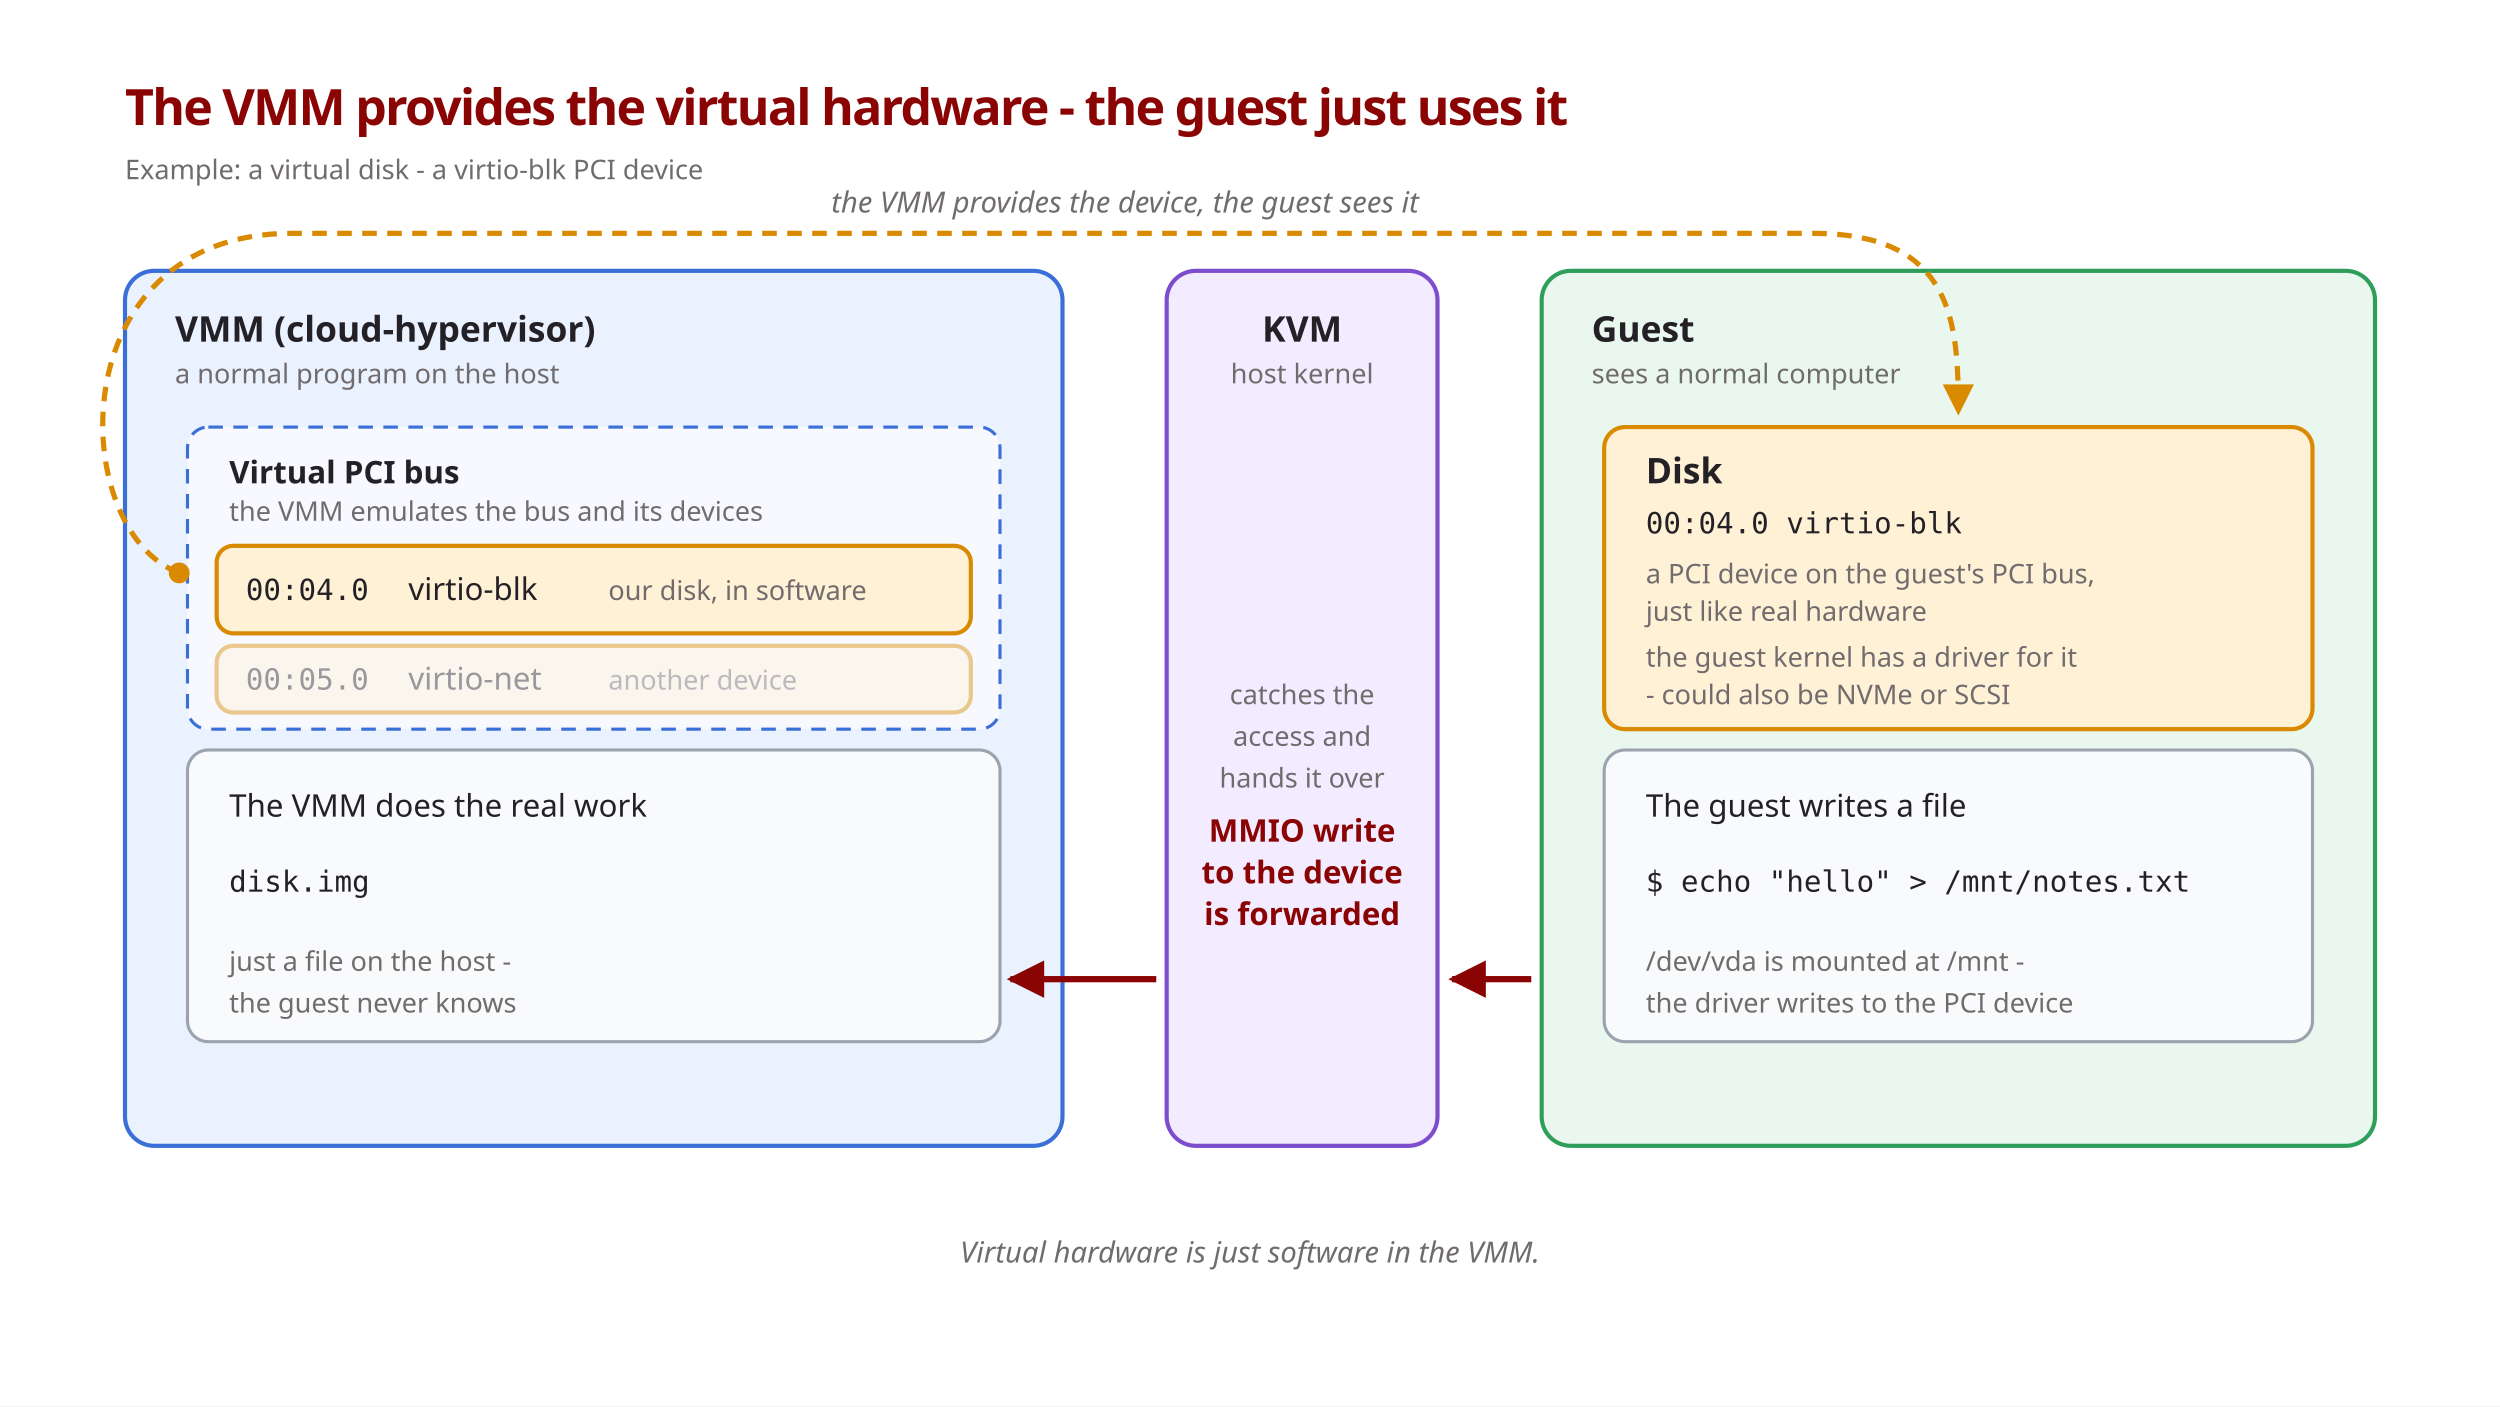
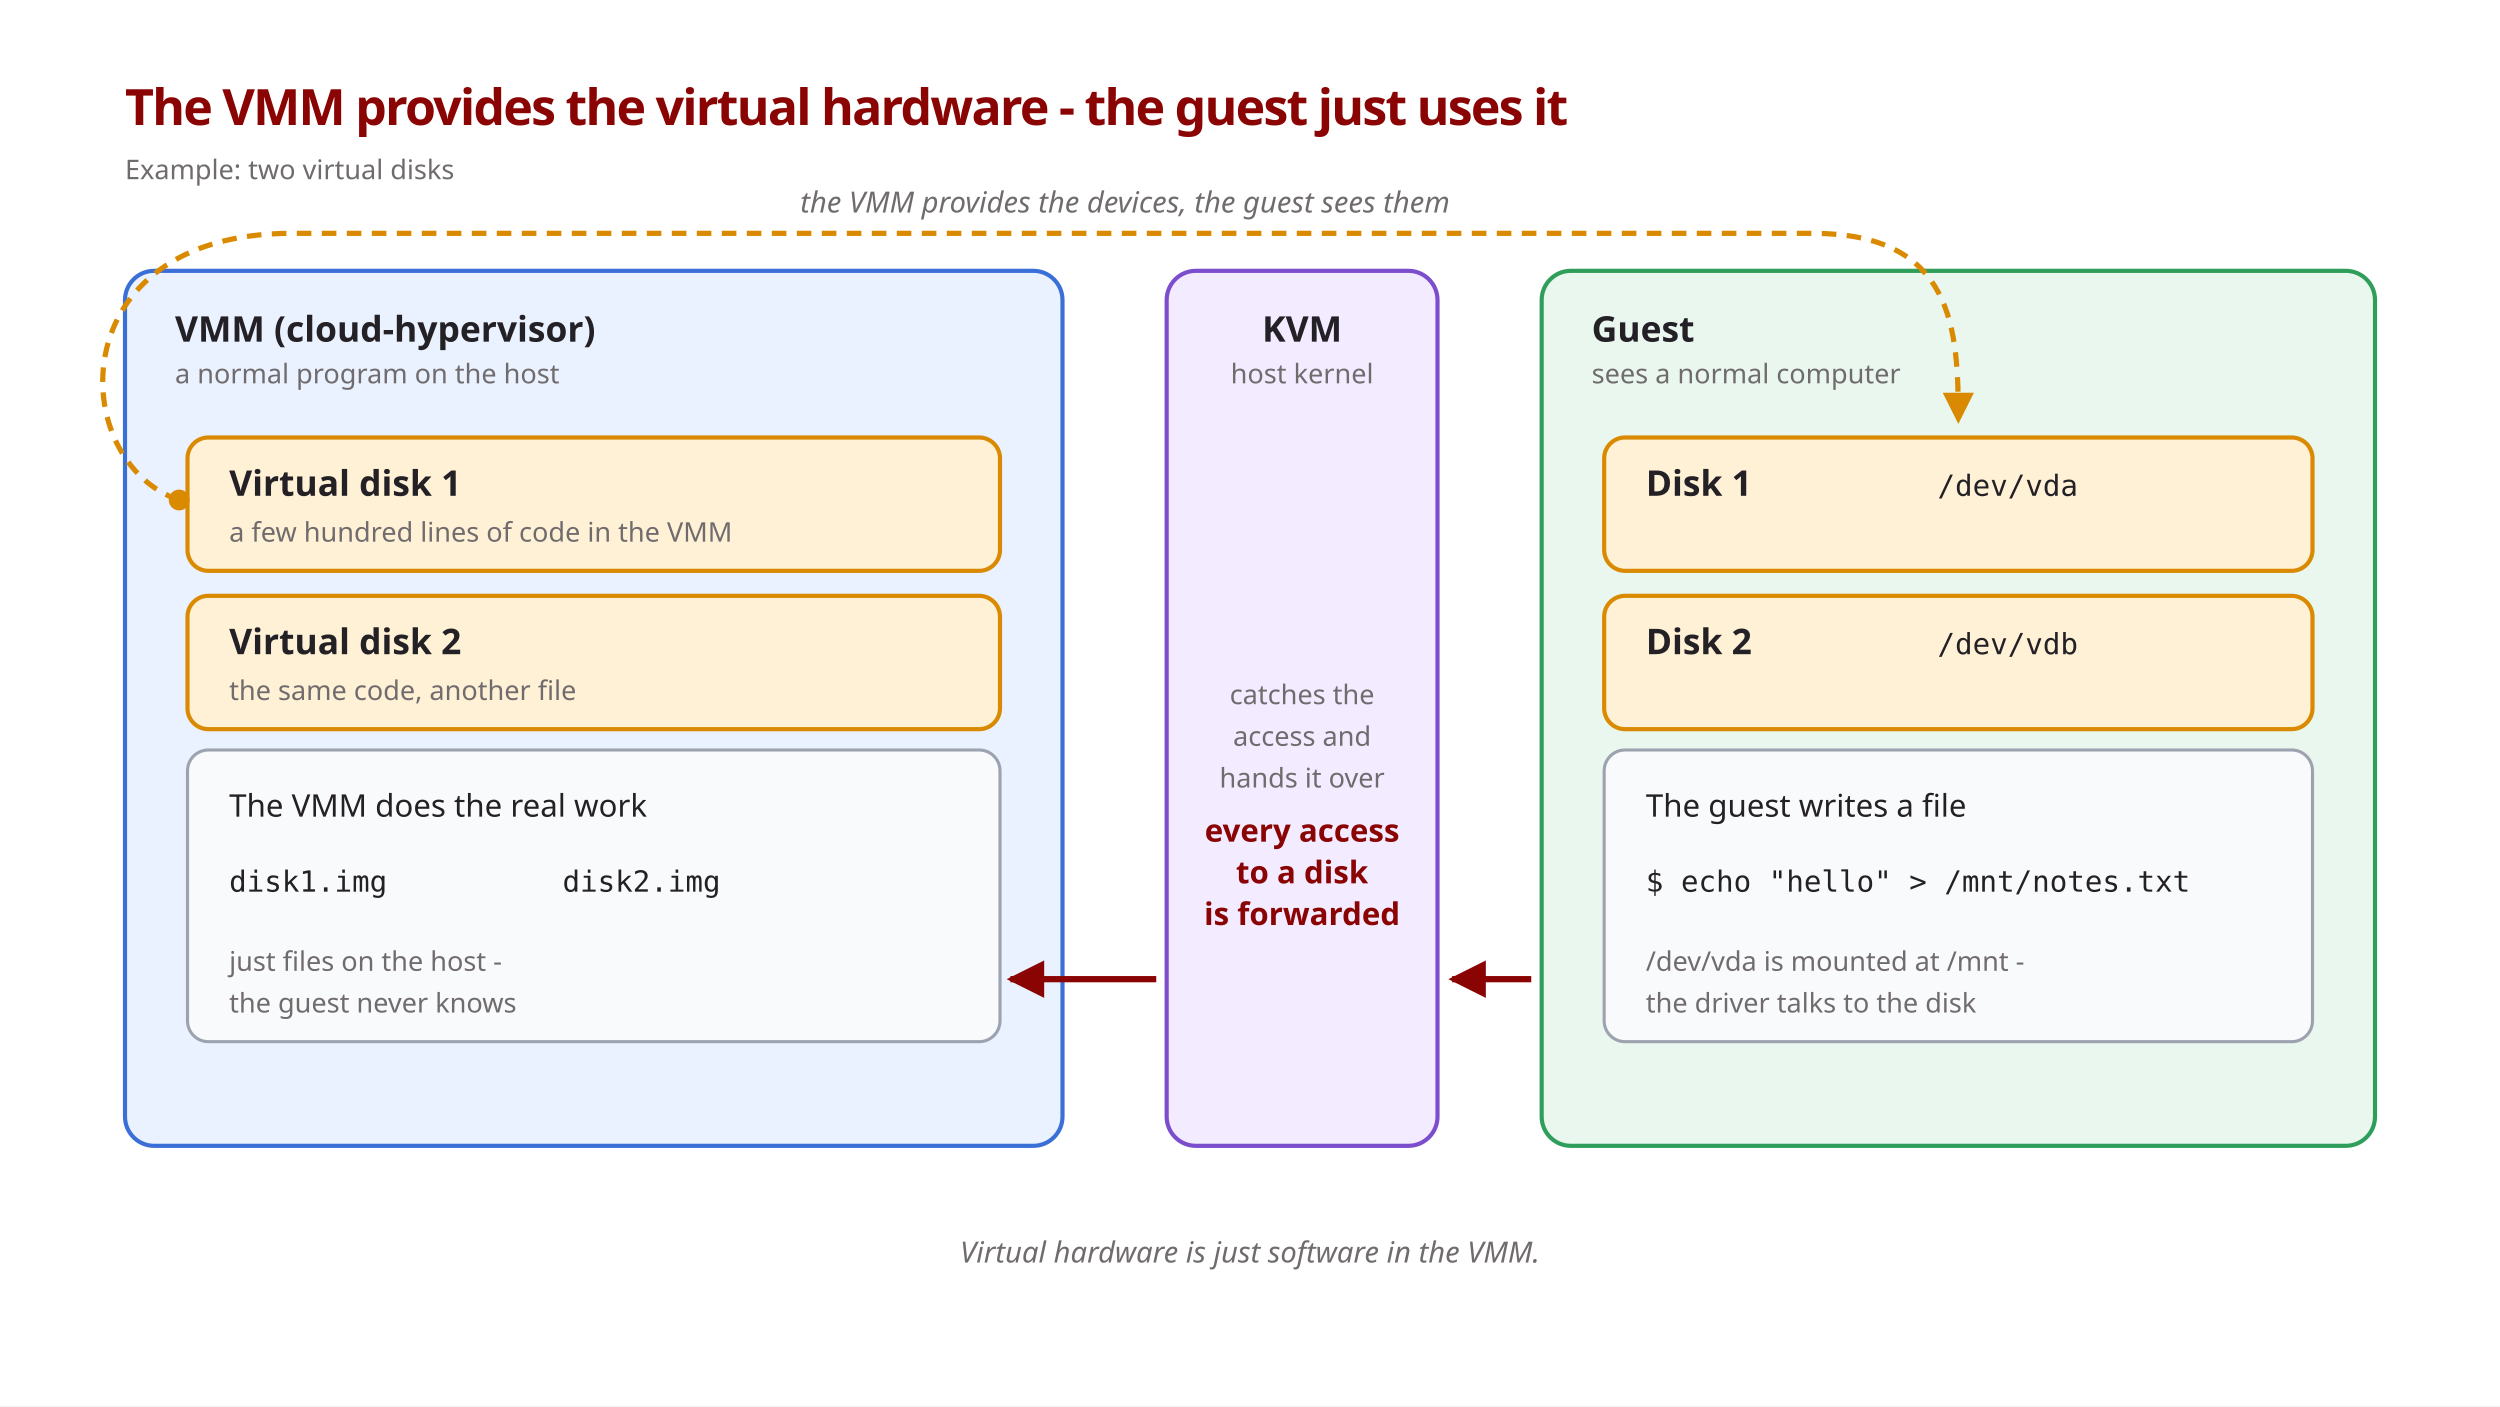
<svg xmlns="http://www.w3.org/2000/svg" viewBox="0 0 1200 675" font-family="'IBM Plex Sans', sans-serif">
  <style>
    .title  { font-size: 24px; font-weight: 600; fill: #8a0404; letter-spacing: -0.035em; }
    .h      { font-size: 17px; font-weight: 600; fill: #242126; }
    .sub    { font-size: 13px; fill: #706b6d; }
    .t      { font-size: 15px; fill: #242126; }
    .mono   { font-family: 'Source Code Pro', monospace; font-size: 14px; fill: #242126; }
    .hint   { font-size: 14px; fill: #706b6d; font-style: italic; }
    .lbl    { font-size: 15px; font-weight: 600; fill: #8a0404; }

    .vm     { fill: #e9f7ef; stroke: #2f9e5b; stroke-width: 2; }
    .ch     { fill: #eaf1ff; stroke: #3b6fd8; stroke-width: 2; }
    .kvm    { fill: #f3ebff; stroke: #7c4dcc; stroke-width: 2; }
    .dev    { fill: #fff1d6; stroke: #d98a00; stroke-width: 2; }
    .plain  { fill: #f9fafb; stroke: #9ca3af; stroke-width: 1.5; }
    .bus    { fill: #f7f9ff; stroke: #3b6fd8; stroke-width: 1.5; stroke-dasharray: 7 5; }
    .faded  { opacity: 0.45; }

    .flow   { stroke: #8a0404; stroke-width: 3; fill: none; marker-end: url(#arrow); }
    .prov   { stroke: #d98a00; stroke-width: 2.5; fill: none; stroke-dasharray: 7 5;
              marker-start: url(#dot-start); marker-end: url(#arrow-o); }
  </style>
  <defs>
    <marker id="arrow" viewBox="0 0 10 10" refX="9" refY="5" markerWidth="6" markerHeight="6" orient="auto">
      <path d="M0,0 L10,5 L0,10 z" fill="#8a0404" />
    </marker>
    <marker id="arrow-o" viewBox="0 0 10 10" refX="9" refY="5" markerWidth="6" markerHeight="6" orient="auto">
      <path d="M0,0 L10,5 L0,10 z" fill="#d98a00" />
    </marker>
    <marker id="dot-start" viewBox="0 0 10 10" refX="5" refY="5" markerWidth="5" markerHeight="5">
      <circle cx="5" cy="5" r="4" fill="#d98a00" />
    </marker>
  </defs>
  <rect width="1200" height="675" fill="#ffffff" />
  <text class="title" x="60" y="60">The VMM provides the virtual hardware - the guest just uses it</text>
-   <text class="sub" x="60" y="86" font-size="14">Example: a virtual disk - a virtio-blk PCI device</text>
+   <text class="sub" x="60" y="86" font-size="14">Example: two virtual disks</text>
  <rect class="ch" x="60" y="130" width="450" height="420" rx="14" />
  <text class="h" x="84" y="164" fill="#2a56b8">VMM (cloud-hypervisor)</text>
  <text class="sub" x="84" y="184">a normal program on the host</text>
-   <rect class="bus" x="90" y="205" width="390" height="145" rx="10" />
-   <text class="h" x="110" y="232" style="font-size:15px" fill="#2a56b8">Virtual PCI bus</text>
-   <text class="sub" x="110" y="250">the VMM emulates the bus and its devices</text>
-   <rect class="dev" x="104" y="262" width="362" height="42" rx="8" />
-   <text class="mono" x="118" y="288">00:04.0</text>
-   <text class="t" x="196" y="288">virtio-blk</text>
-   <text class="sub" x="292" y="288">our disk, in software</text>
-   <g class="faded">
-     <rect class="dev" x="104" y="310" width="362" height="32" rx="8" />
-     <text class="mono" x="118" y="331">00:05.0</text>
-     <text class="t" x="196" y="331">virtio-net</text>
-     <text class="sub" x="292" y="331">another device</text>
-   </g>
+   <rect class="dev" x="90" y="210" width="390" height="64" rx="10" />
+   <text class="h" x="110" y="238">Virtual disk 1</text>
+   <text class="sub" x="110" y="260">a few hundred lines of code in the VMM</text>
+   <rect class="dev" x="90" y="286" width="390" height="64" rx="10" />
+   <text class="h" x="110" y="314">Virtual disk 2</text>
+   <text class="sub" x="110" y="336">the same code, another file</text>
  <rect class="plain" x="90" y="360" width="390" height="140" rx="10" />
  <text class="t" x="110" y="392">The VMM does the real work</text>
-   <text class="mono" x="110" y="428">disk.img</text>
-   <text class="sub" x="110" y="466">just a file on the host -</text>
+   <text class="mono" x="110" y="428">disk1.img</text>
+   <text class="mono" x="270" y="428">disk2.img</text>
+   <text class="sub" x="110" y="466">just files on the host -</text>
  <text class="sub" x="110" y="486">the guest never knows</text>
  <rect class="kvm" x="560" y="130" width="130" height="420" rx="14" />
  <text class="h" x="625" y="164" text-anchor="middle" fill="#5b2fb0">KVM</text>
  <text class="sub" x="625" y="184" text-anchor="middle">host kernel</text>
  <text class="sub" x="625" y="338" text-anchor="middle">catches the</text>
  <text class="sub" x="625" y="358" text-anchor="middle">access and</text>
  <text class="sub" x="625" y="378" text-anchor="middle">hands it over</text>
  <rect class="vm" x="740" y="130" width="400" height="420" rx="14" />
  <text class="h" x="764" y="164" fill="#1f7a45">Guest</text>
  <text class="sub" x="764" y="184">sees a normal computer</text>
-   <rect class="dev" x="770" y="205" width="340" height="145" rx="10" />
-   <text class="h" x="790" y="232">Disk</text>
-   <text class="mono" x="790" y="256">00:04.0 virtio-blk</text>
-   <text class="sub" x="790" y="280">a PCI device on the guest's PCI bus,</text>
-   <text class="sub" x="790" y="298">just like real hardware</text>
-   <text class="sub" x="790" y="320">the guest kernel has a driver for it</text>
-   <text class="sub" x="790" y="338">- could also be NVMe or SCSI</text>
+   <rect class="dev" x="770" y="210" width="340" height="64" rx="10" />
+   <text class="h" x="790" y="238">Disk 1</text>
+   <text class="mono" x="930" y="238">/dev/vda</text>
+   <rect class="dev" x="770" y="286" width="340" height="64" rx="10" />
+   <text class="h" x="790" y="314">Disk 2</text>
+   <text class="mono" x="930" y="314">/dev/vdb</text>
  <rect class="plain" x="770" y="360" width="340" height="140" rx="10" />
  <text class="t" x="790" y="392">The guest writes a file</text>
  <text class="mono" x="790" y="428">$ echo "hello" &gt; /mnt/notes.txt</text>
  <text class="sub" x="790" y="466">/dev/vda is mounted at /mnt -</text>
-   <text class="sub" x="790" y="486">the driver writes to the PCI device</text>
-   <path class="prov" d="M86,275 C 32,255 28,112 140,112 H 870 C 938,112 940,155 940,198" />
-   <text class="hint" x="540" y="102" text-anchor="middle" fill="#8a5a00">the VMM provides the device, the guest sees it</text>
+   <text class="sub" x="790" y="486">the driver talks to the disk</text>
+   <path class="prov" d="M86,240 C 32,222 28,112 140,112 H 870 C 938,112 940,158 940,202" />
+   <text class="hint" x="540" y="102" text-anchor="middle" fill="#8a5a00">the VMM provides the devices, the guest sees them</text>
  <text class="lbl" x="625" y="444" text-anchor="middle">is forwarded</text>
  <path class="flow" d="M735,470 H 697" />
  <path class="flow" d="M555,470 H 485" />
-   <text class="lbl" x="625" y="404" text-anchor="middle">MMIO write</text>
-   <text class="lbl" x="625" y="424" text-anchor="middle">to the device</text>
+   <text class="lbl" x="625" y="404" text-anchor="middle">every access</text>
+   <text class="lbl" x="625" y="424" text-anchor="middle">to a disk</text>
  <text class="hint" x="600" y="606" text-anchor="middle">Virtual hardware is just software in the VMM.</text>
</svg>
